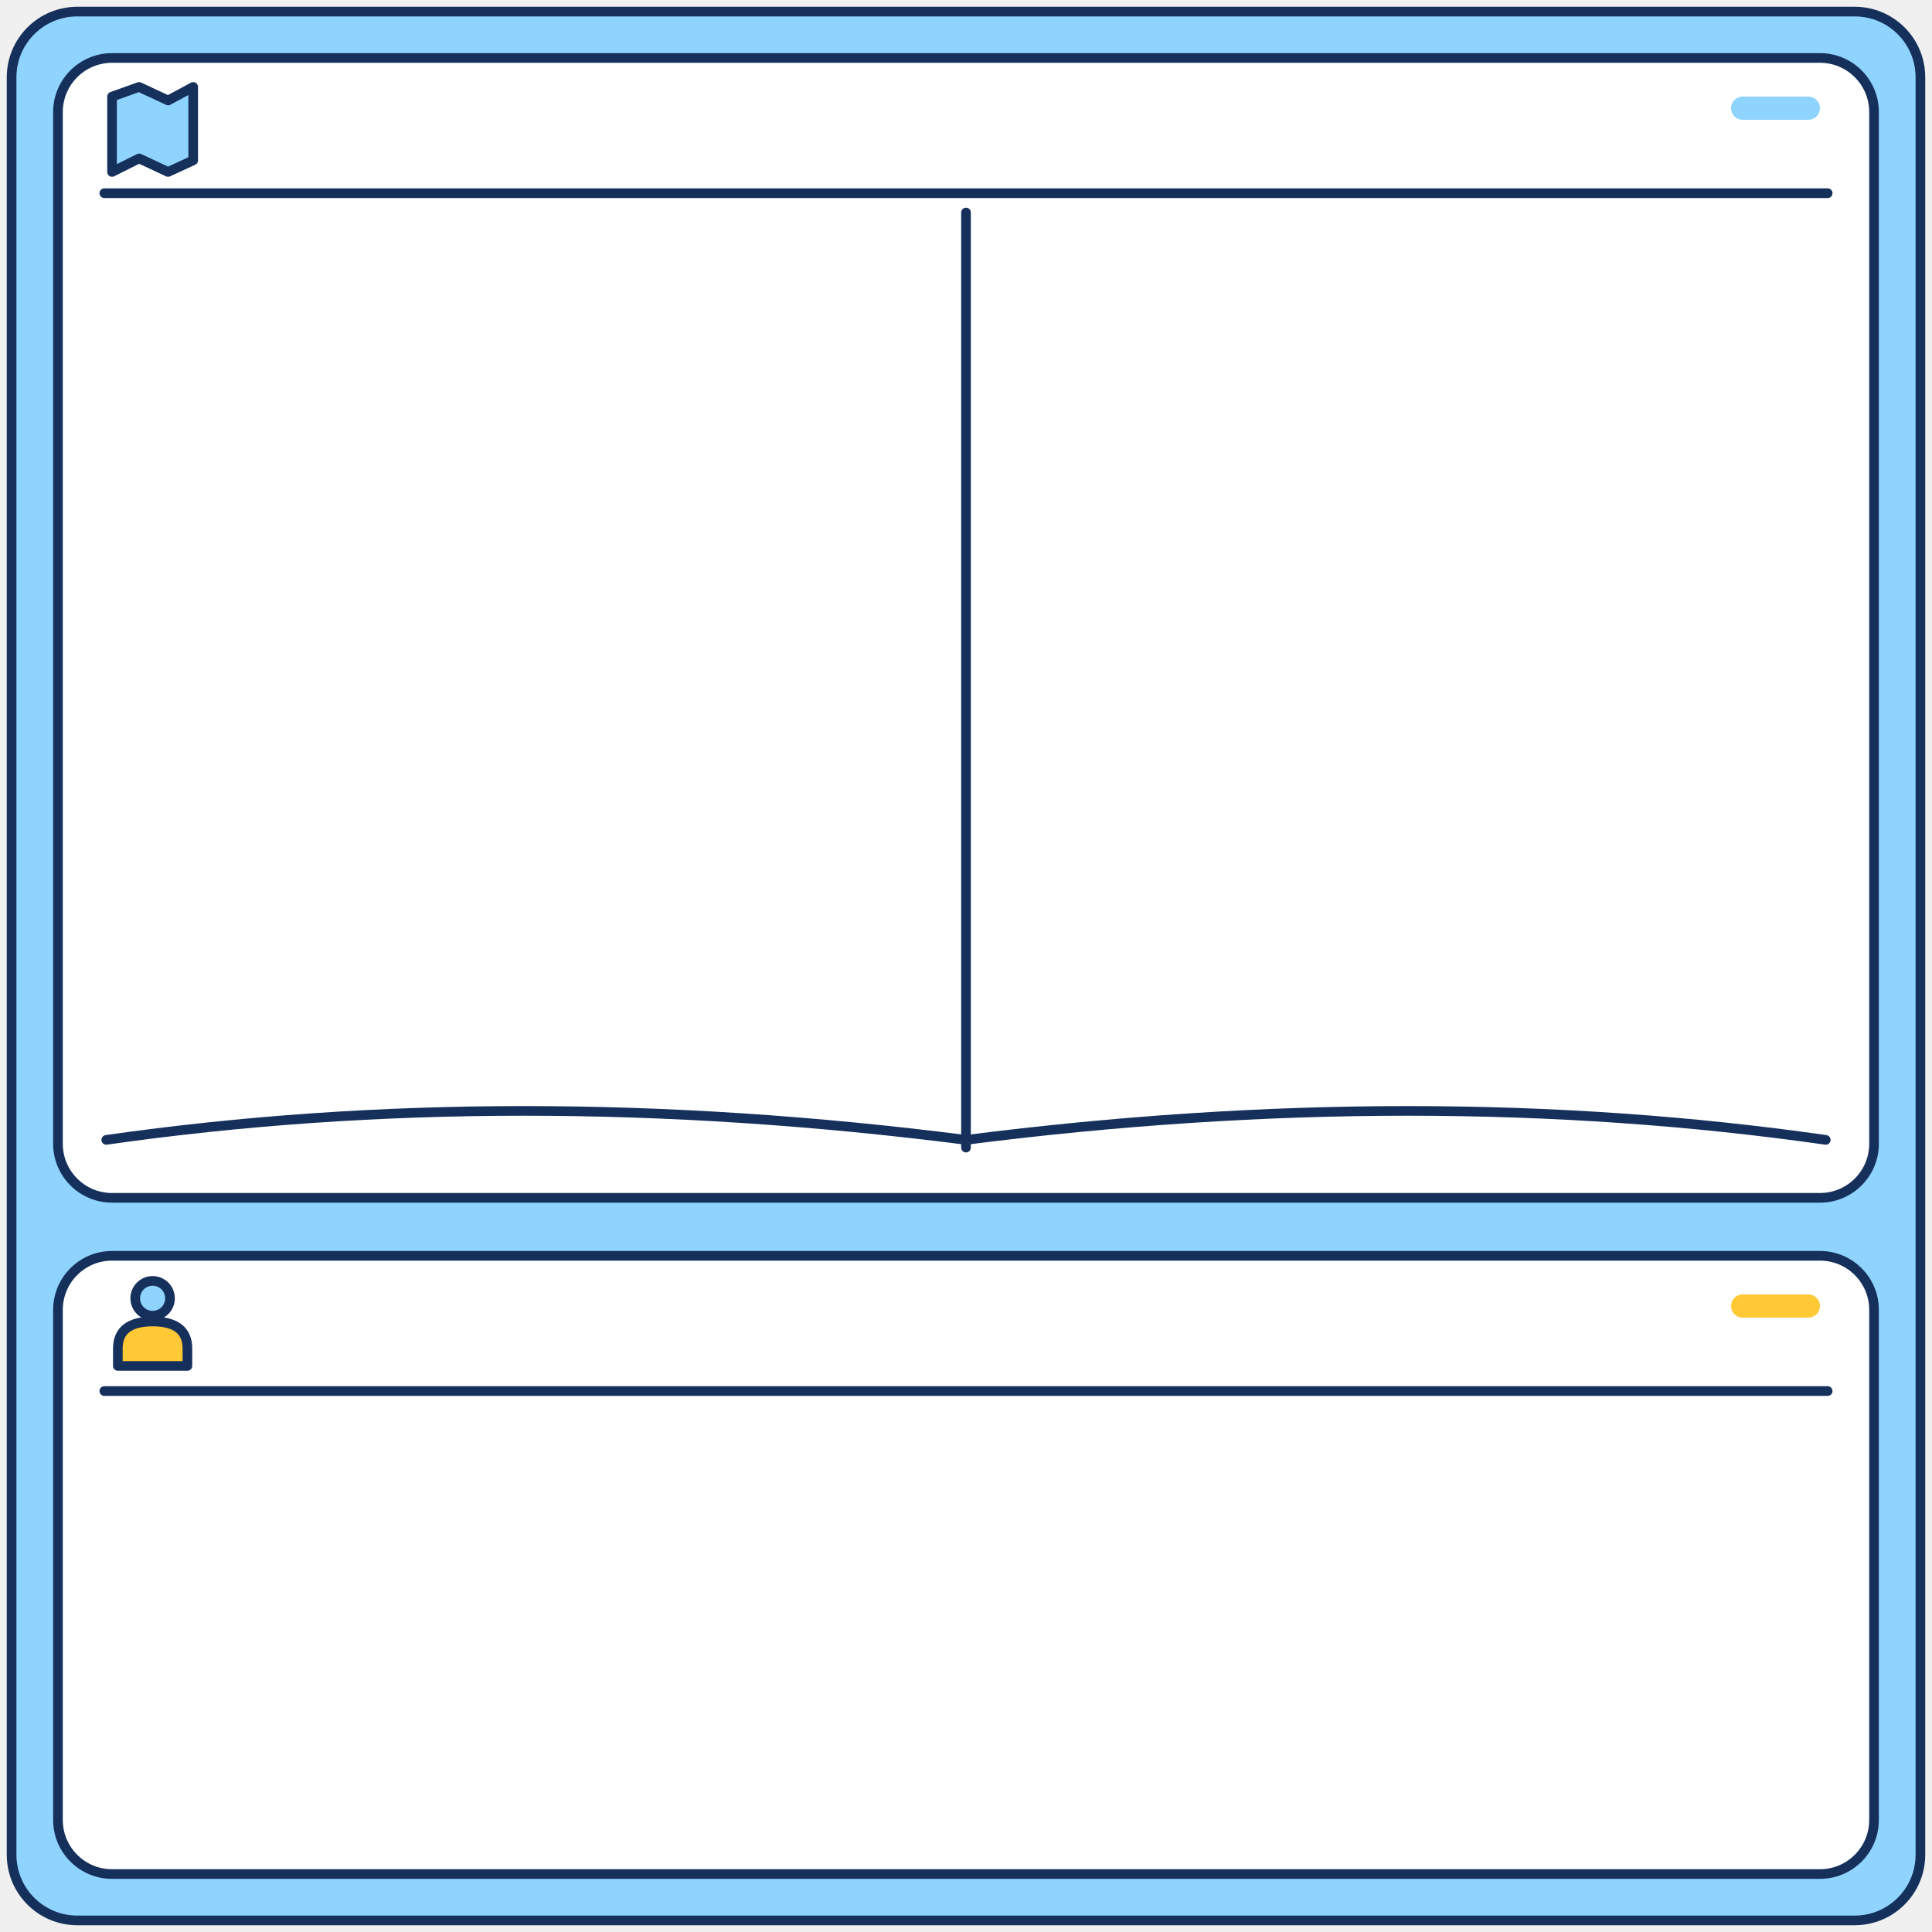
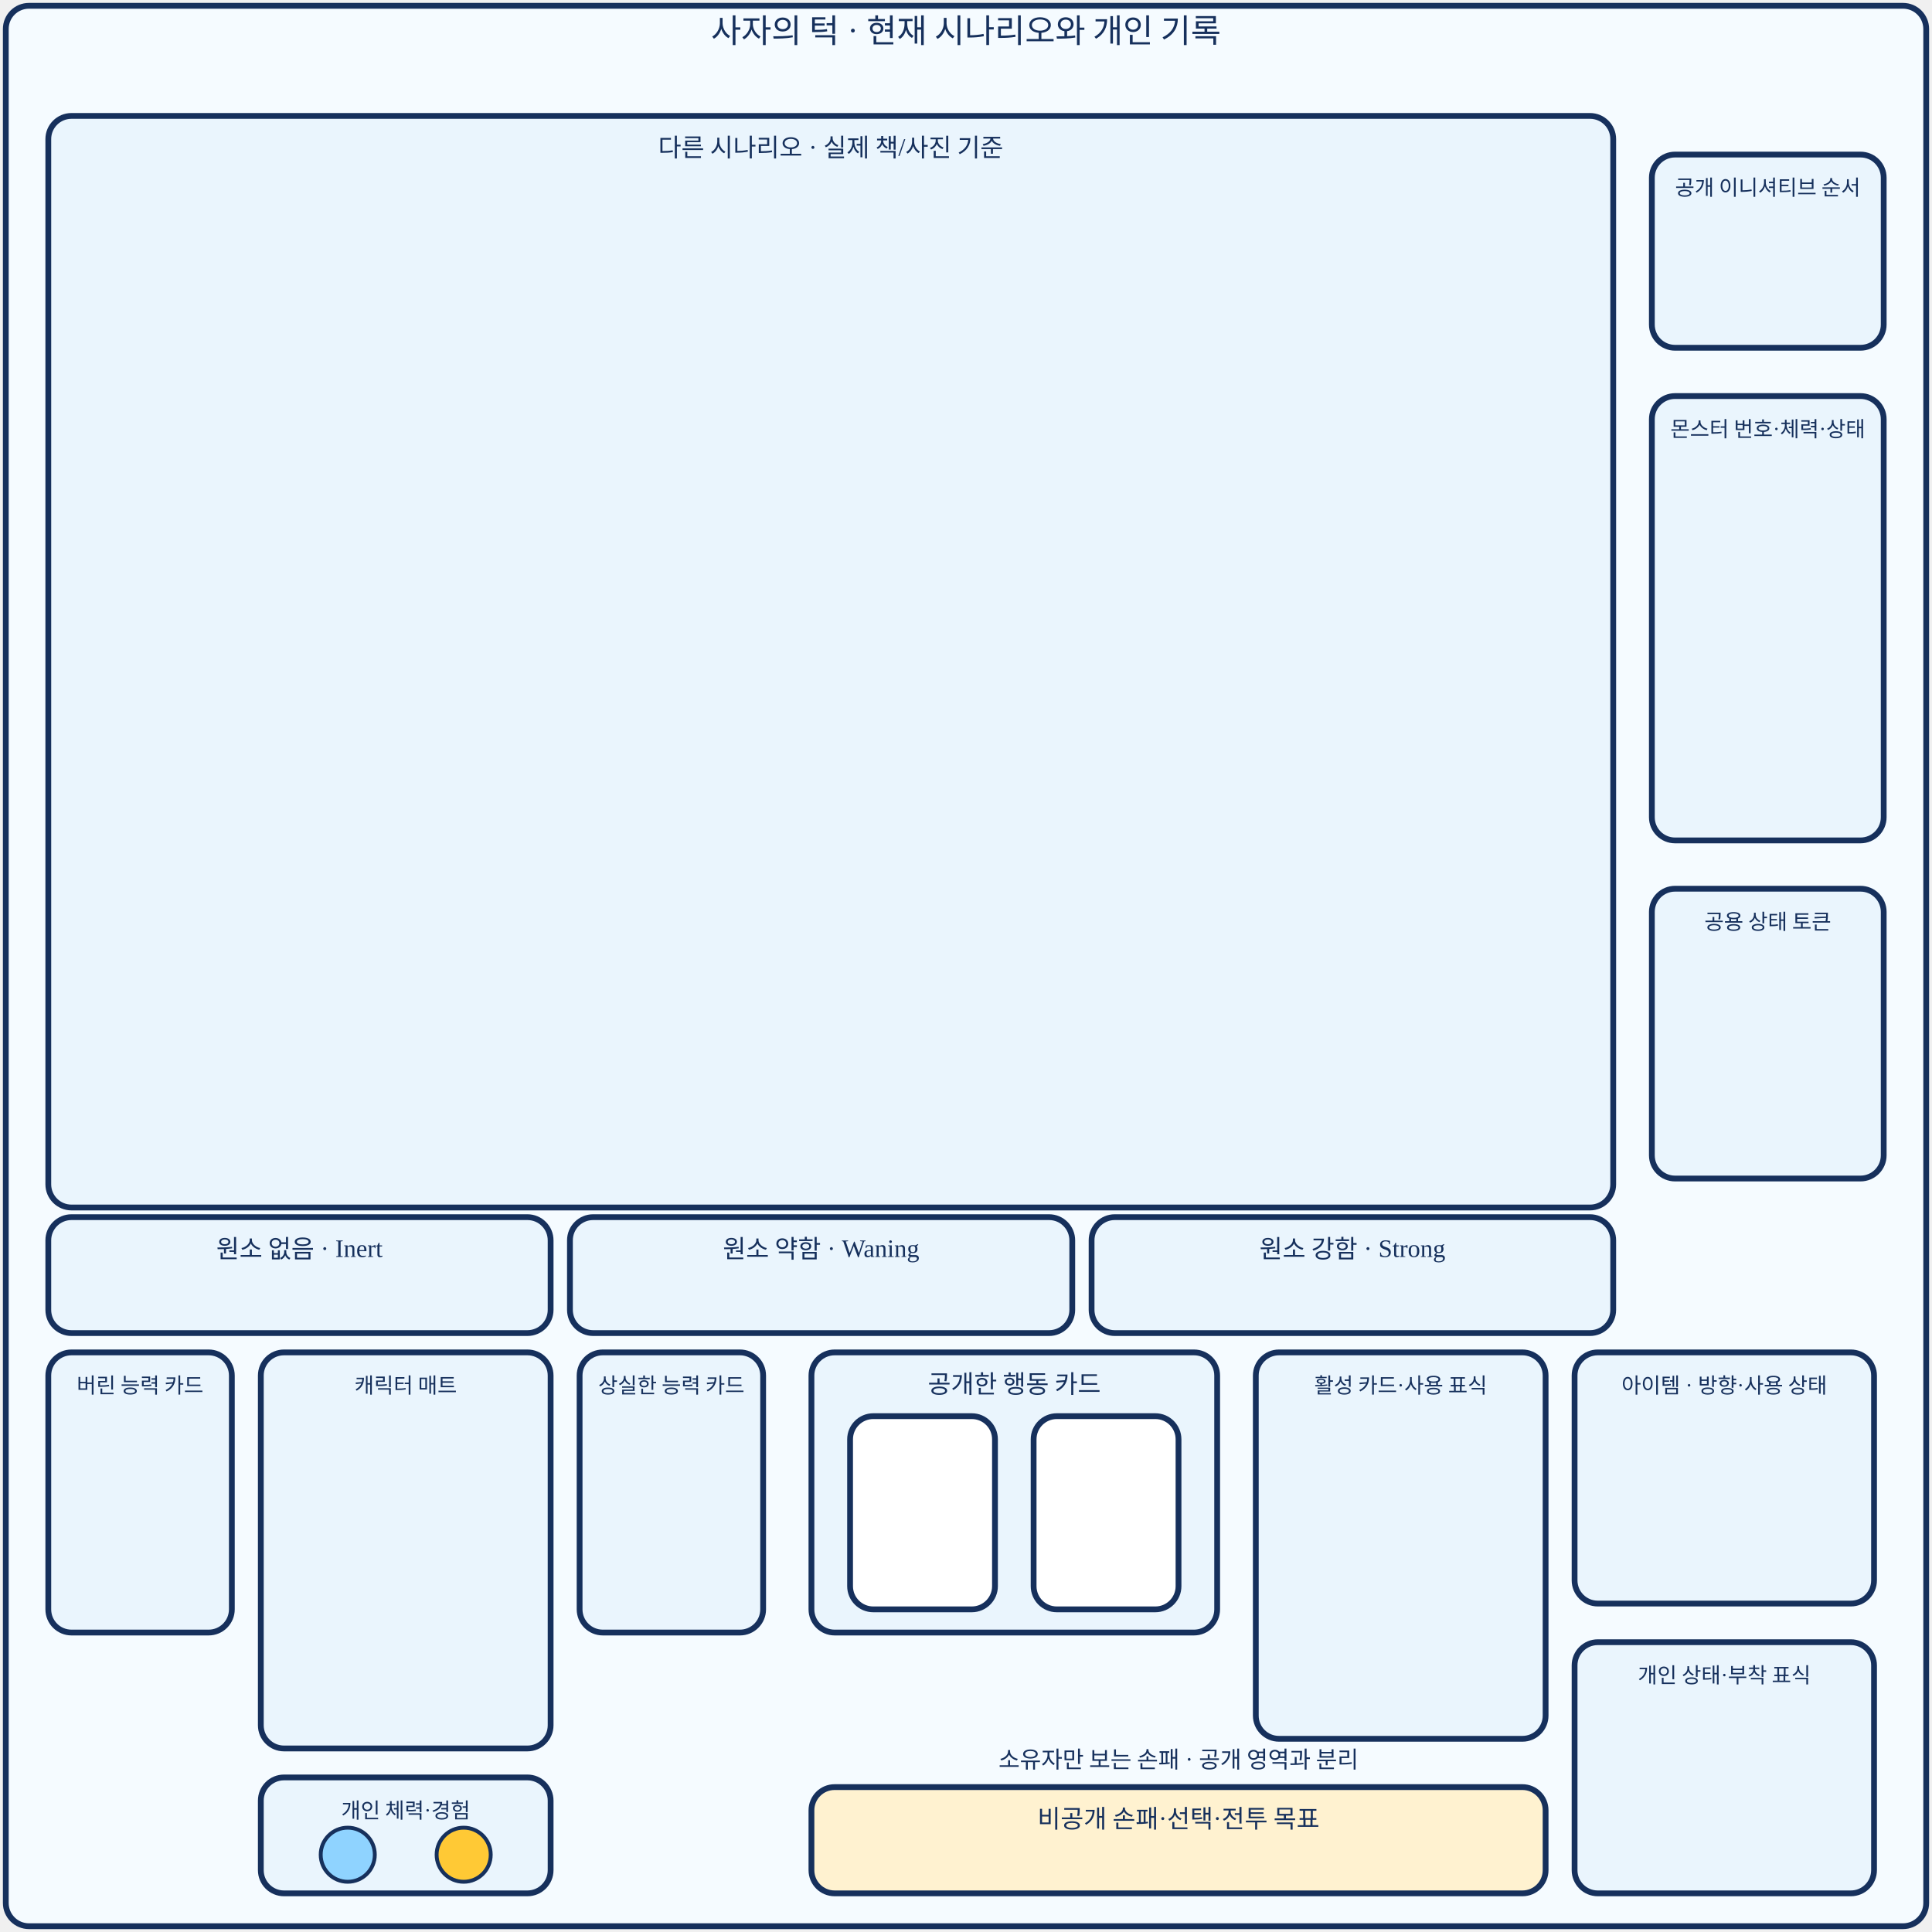
- <svg xmlns="http://www.w3.org/2000/svg" viewBox="0 0 1000 1000" fill="none" stroke="#16305c" stroke-width="5" stroke-linecap="round" stroke-linejoin="round">
-   <rect x="6" y="6" width="988" height="988" rx="34" fill="#8fd3ff" />
-   <g id="area-battle" aria-label="선택 시나리오 책·괴물·상태">
-     <rect x="30" y="30" width="940" height="590" rx="28" fill="#ffffff" />
-     <path d="M500 110V594" fill="none" />
-     <path d="M55 590Q265 560 500 590Q735 560 945 590" fill="none" />
-     <path d="M54 100H946" fill="none" />
-     <path d="M58 50l14-5 15 7 13-7v38l-13 6-15-7-14 7z" fill="#8fd3ff" />
-     <path d="M902 56h34" stroke="#8fd3ff" stroke-width="12" />
+ <svg xmlns="http://www.w3.org/2000/svg" viewBox="0 0 1000 1000">
+   <rect x="3" y="3" width="994" height="994" rx="12" fill="#f5fbff" stroke="#16305c" stroke-width="3" />
+   <text x="500" y="22" text-anchor="middle" fill="#16305c" font-size="17">사자의 턱 · 현재 시나리오와 개인 기록</text>
+   <g id="area-battle">
+     <rect x="25" y="60" width="810" height="565" rx="12" fill="#eaf5fd" stroke="#16305c" stroke-width="3" />
+     <text x="430.0" y="81" text-anchor="middle" fill="#16305c" font-size="13">다른 시나리오 · 실제 책/사진 기준</text>
  </g>
-   <g id="area-character" aria-label="캐릭터 카드·체력/경험 · 한 명">
-     <rect x="30" y="650" width="940" height="320" rx="28" fill="#ffffff" />
-     <path d="M54 720H946" fill="none" />
-     <circle cx="79" cy="672" r="9" fill="#8fd3ff" />
-     <path d="M61 707v-9q0-14 18-14t18 14v9z" fill="#ffc935" />
-     <path d="M902 676h34" stroke="#ffc935" stroke-width="12" />
+   <g id="area-element-inert">
+     <rect x="25" y="630" width="260" height="60" rx="12" fill="#eaf5fd" stroke="#16305c" stroke-width="3" />
+     <text x="155.0" y="651" text-anchor="middle" fill="#16305c" font-size="13">원소 없음 · Inert</text>
  </g>
+   <g id="area-element-waning">
+     <rect x="295" y="630" width="260" height="60" rx="12" fill="#eaf5fd" stroke="#16305c" stroke-width="3" />
+     <text x="425.0" y="651" text-anchor="middle" fill="#16305c" font-size="13">원소 약함 · Waning</text>
+   </g>
+   <g id="area-element-strong">
+     <rect x="565" y="630" width="270" height="60" rx="12" fill="#eaf5fd" stroke="#16305c" stroke-width="3" />
+     <text x="700.0" y="651" text-anchor="middle" fill="#16305c" font-size="13">원소 강함 · Strong</text>
+   </g>
+   <g id="area-initiative">
+     <rect x="855" y="80" width="120" height="100" rx="12" fill="#eaf5fd" stroke="#16305c" stroke-width="3" />
+     <text x="915.0" y="101" text-anchor="middle" fill="#16305c" font-size="11">공개 이니셔티브 순서</text>
+   </g>
+   <g id="area-monster-health">
+     <rect x="855" y="205" width="120" height="230" rx="12" fill="#eaf5fd" stroke="#16305c" stroke-width="3" />
+     <text x="915.0" y="226" text-anchor="middle" fill="#16305c" font-size="11">몬스터 번호·체력·상태</text>
+   </g>
+   <g id="area-public-tokens">
+     <rect x="855" y="460" width="120" height="150" rx="12" fill="#eaf5fd" stroke="#16305c" stroke-width="3" />
+     <text x="915.0" y="481" text-anchor="middle" fill="#16305c" font-size="11">공용 상태 토큰</text>
+   </g>
+   <g id="area-discard">
+     <rect x="25" y="700" width="95" height="145" rx="12" fill="#eaf5fd" stroke="#16305c" stroke-width="3" />
+     <text x="72.5" y="721" text-anchor="middle" fill="#16305c" font-size="11">버린 능력 카드</text>
+   </g>
+   <g id="area-character-mat">
+     <rect x="135" y="700" width="150" height="205" rx="12" fill="#eaf5fd" stroke="#16305c" stroke-width="3" />
+     <text x="210.0" y="721" text-anchor="middle" fill="#16305c" font-size="11">캐릭터 매트</text>
+   </g>
+   <g id="area-lost">
+     <rect x="300" y="700" width="95" height="145" rx="12" fill="#eaf5fd" stroke="#16305c" stroke-width="3" />
+     <text x="347.5" y="721" text-anchor="middle" fill="#16305c" font-size="11">상실한 능력 카드</text>
+   </g>
+   <g id="area-played">
+     <rect x="420" y="700" width="210" height="145" rx="12" fill="#eaf5fd" stroke="#16305c" stroke-width="3" />
+     <text x="525.0" y="721" text-anchor="middle" fill="#16305c" font-size="13">공개한 행동 카드</text>
+     <rect x="440" y="733" width="75" height="100" rx="12" fill="white" stroke="#16305c" stroke-width="3" />
+     <rect x="535" y="733" width="75" height="100" rx="12" fill="white" stroke="#16305c" stroke-width="3" />
+   </g>
+   <g id="area-active">
+     <rect x="650" y="700" width="150" height="200" rx="12" fill="#eaf5fd" stroke="#16305c" stroke-width="3" />
+     <text x="725.0" y="721" text-anchor="middle" fill="#16305c" font-size="11">활성 카드·사용 표식</text>
+   </g>
+   <g id="area-items">
+     <rect x="815" y="700" width="155" height="130" rx="12" fill="#eaf5fd" stroke="#16305c" stroke-width="3" />
+     <text x="892.5" y="721" text-anchor="middle" fill="#16305c" font-size="11">아이템 · 방향·사용 상태</text>
+   </g>
+   <g id="area-health">
+     <rect x="135" y="920" width="150" height="60" rx="12" fill="#eaf5fd" stroke="#16305c" stroke-width="3" />
+     <text x="210.0" y="941" text-anchor="middle" fill="#16305c" font-size="11">개인 체력·경험</text>
+     <circle cx="180" cy="960" r="14" fill="#8fd3ff" stroke="#16305c" stroke-width="2" />
+     <circle cx="240" cy="960" r="14" fill="#ffc935" stroke="#16305c" stroke-width="2" />
+   </g>
+   <g id="area-personal-state">
+     <rect x="815" y="850" width="155" height="130" rx="12" fill="#eaf5fd" stroke="#16305c" stroke-width="3" />
+     <text x="892.5" y="871" text-anchor="middle" fill="#16305c" font-size="11">개인 상태·부착 표식</text>
+   </g>
+   <g id="area-hand">
+     <rect x="420" y="925" width="380" height="55" rx="12" fill="#fff2d0" stroke="#16305c" stroke-width="3" />
+     <text x="610.0" y="946" text-anchor="middle" fill="#16305c" font-size="13">비공개 손패·선택·전투 목표</text>
+   </g>
+   <text x="610" y="915" text-anchor="middle" fill="#16305c" font-size="12">소유자만 보는 손패 · 공개 영역과 분리</text>
</svg>
